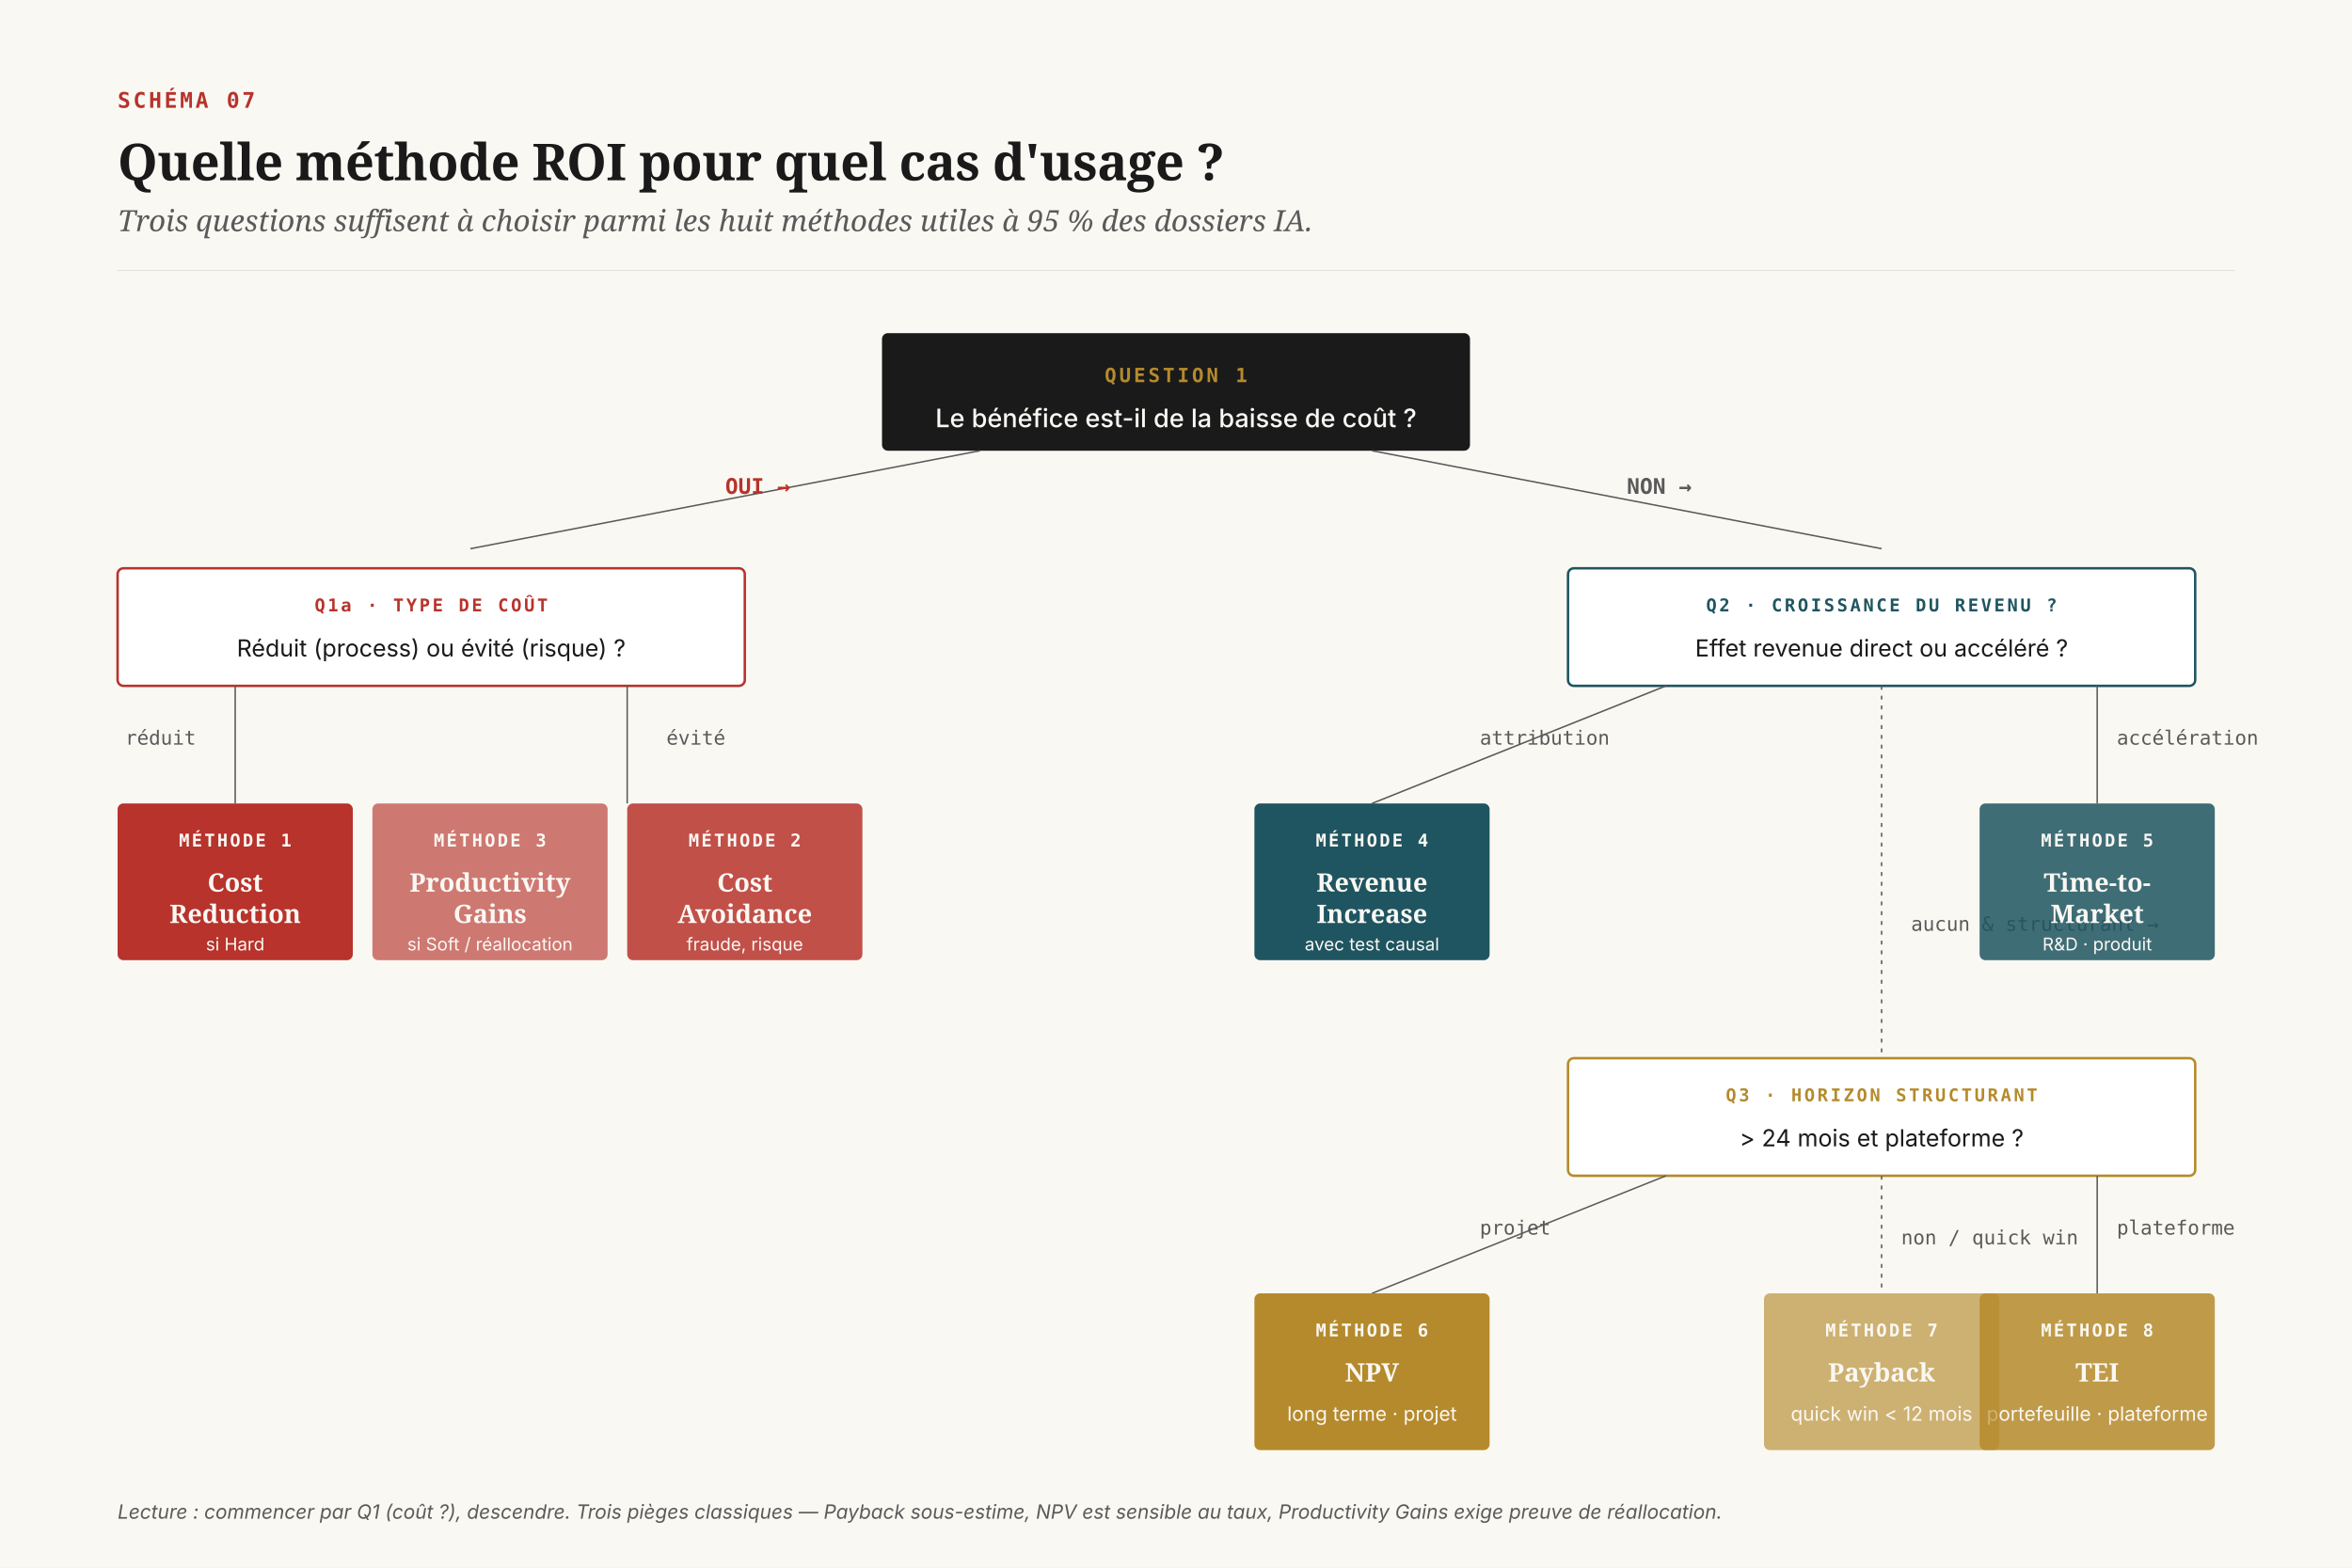
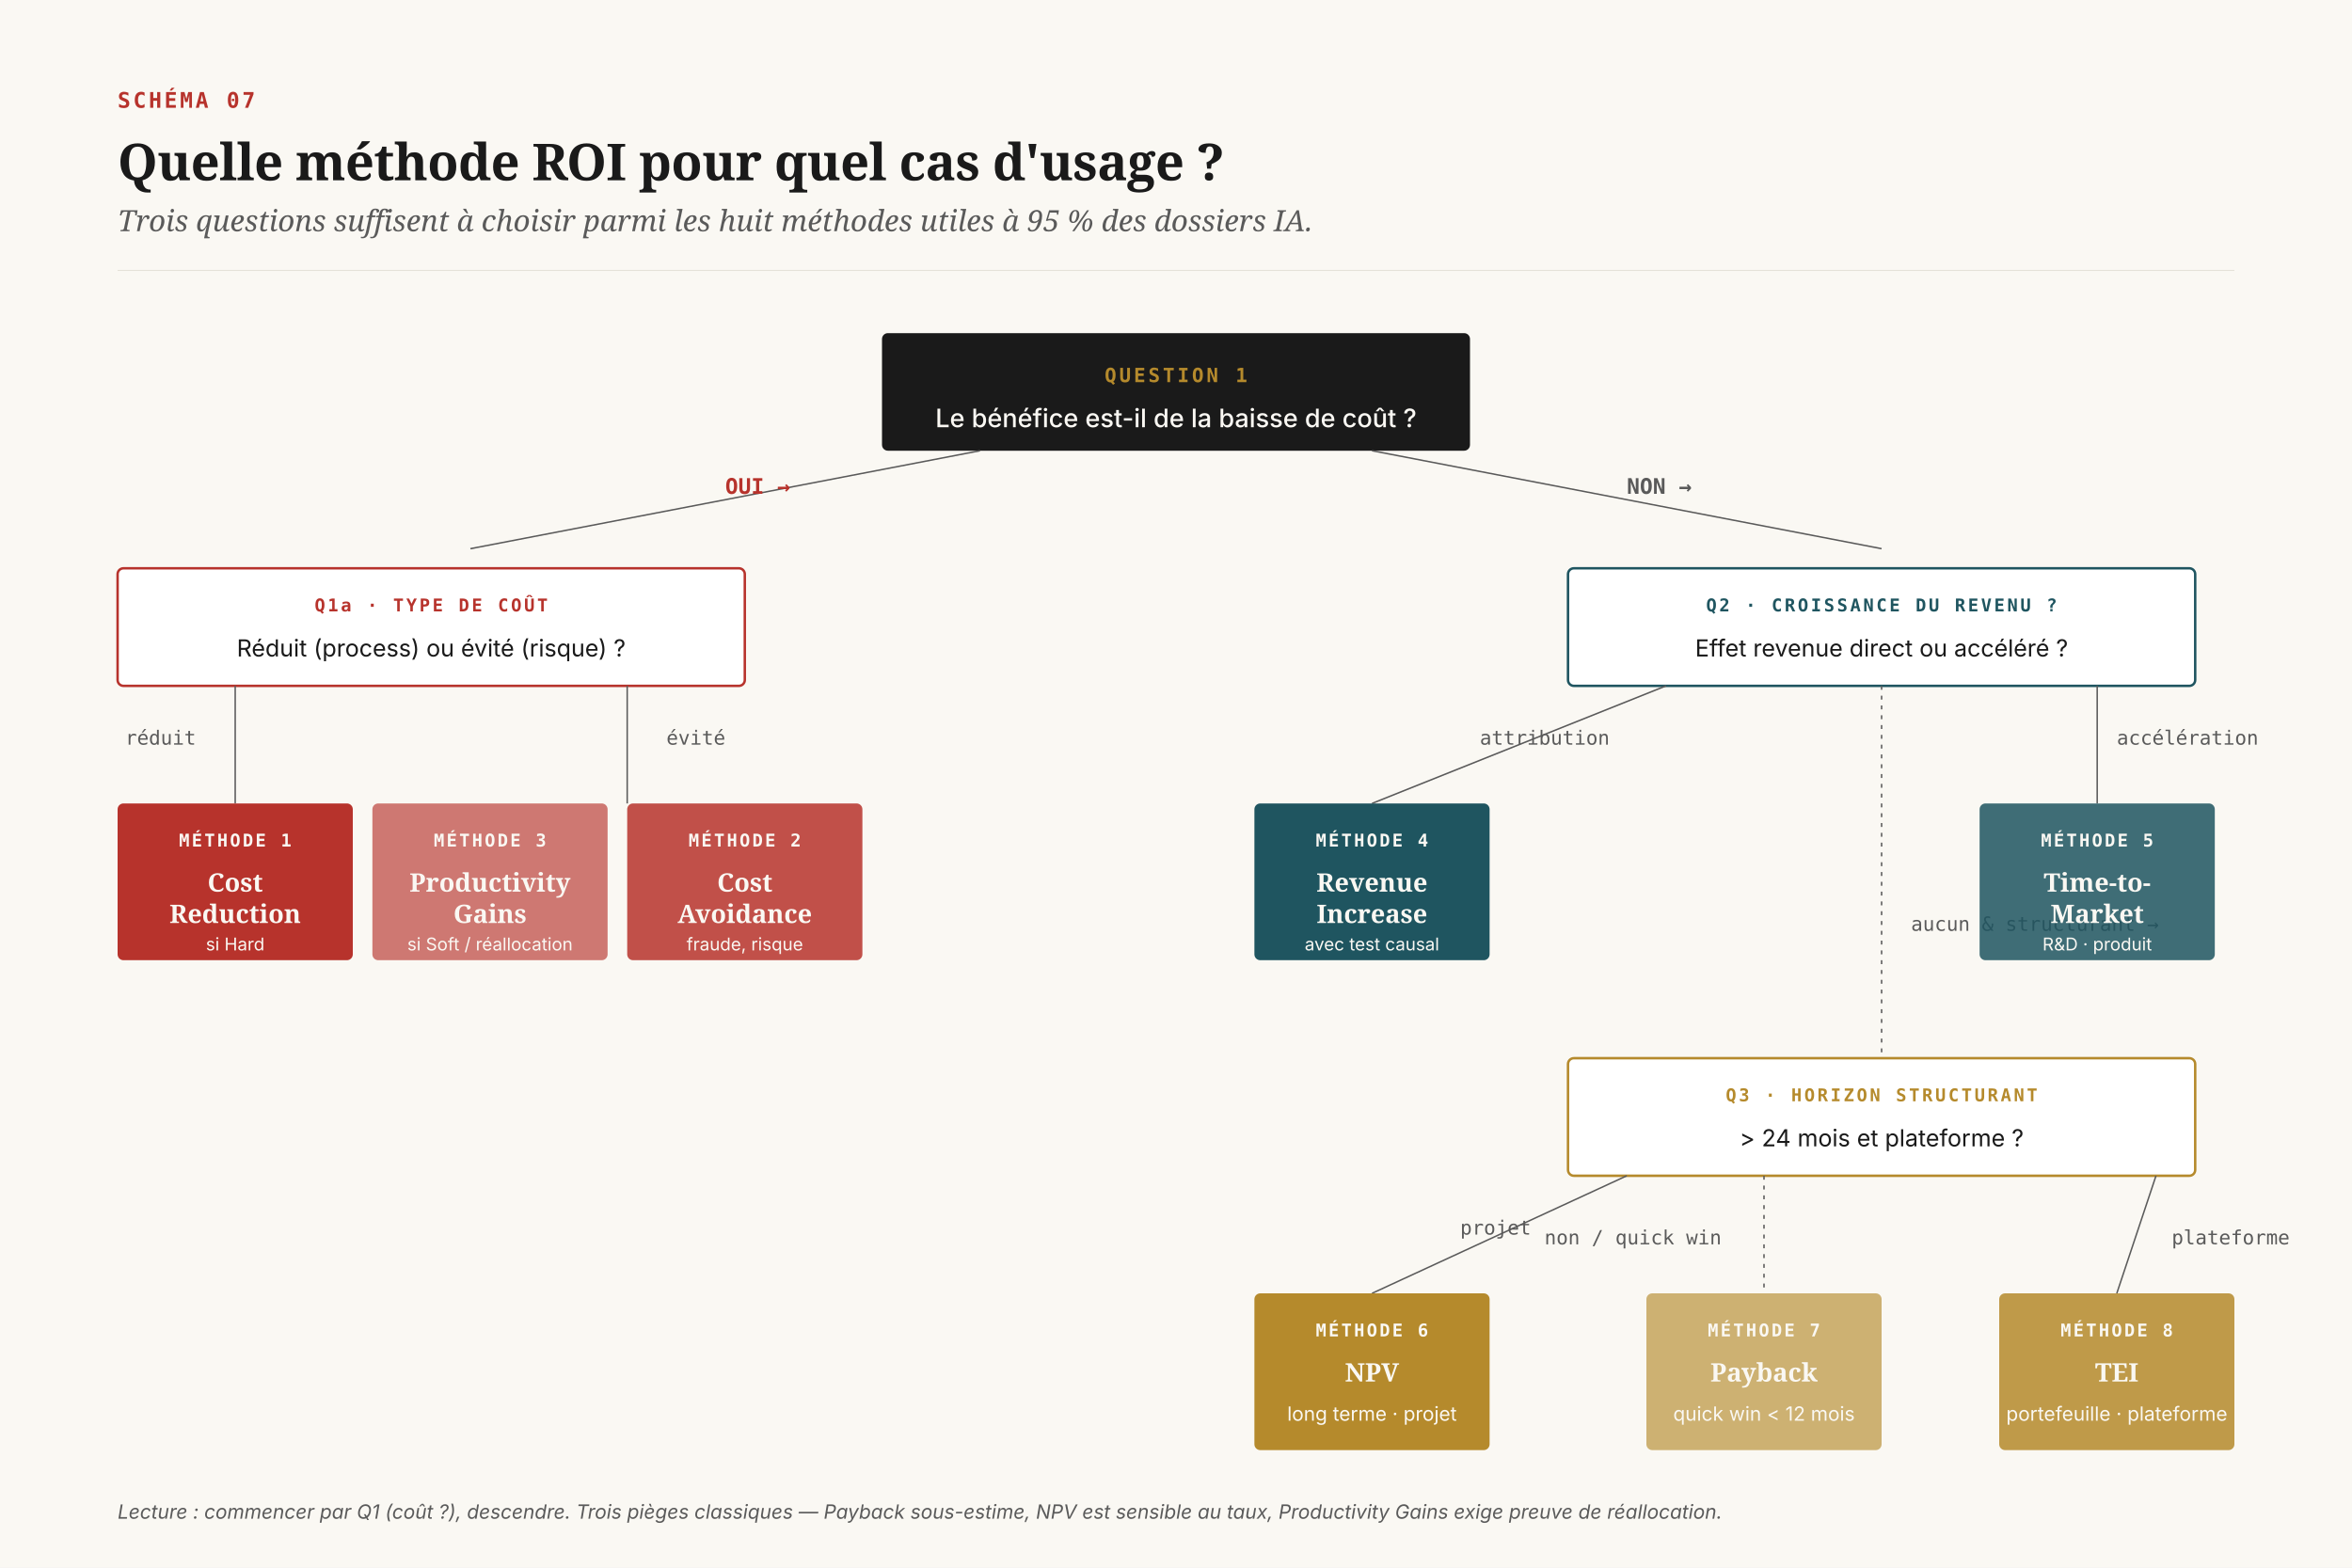
<svg xmlns="http://www.w3.org/2000/svg" viewBox="0 0 1200 800" data-schema-id="schema-07">
  <defs>
    <style>
      .display { font-family: 'Spectral', 'Playfair Display', Georgia, serif; }
      .body    { font-family: 'Inter', 'Helvetica Neue', system-ui, sans-serif; }
      .mono    { font-family: 'JetBrains Mono', 'IBM Plex Mono', monospace; }
    </style>
    <marker id="arrow-tree" viewBox="0 0 10 10" refX="9" refY="5" markerWidth="6" markerHeight="6" orient="auto-start-reverse">
      <path d="M 0 0 L 10 5 L 0 10 z" fill="#5A5A5A" />
    </marker>
  </defs>
  <rect width="1200" height="800" fill="#FAF8F3" />
  <text x="60" y="55" class="mono" font-size="11" font-weight="600" letter-spacing="0.12em" fill="#B7332C">SCHÉMA 07</text>
  <text x="60" y="92" class="display" font-size="26" font-weight="600" letter-spacing="-0.01em" fill="#1A1A1A">Quelle méthode ROI pour quel cas d'usage ?</text>
  <text x="60" y="118" class="display" font-size="15" font-style="italic" fill="#5A5A5A">Trois questions suffisent à choisir parmi les huit méthodes utiles à 95 % des dossiers IA.</text>
  <line x1="60" y1="138" x2="1140" y2="138" stroke="#E5E1D8" stroke-width="0.5" />
  <g class="interactive" data-card="q1" tabindex="0" role="button" aria-label="Question 1">
    <rect x="450" y="170" width="300" height="60" rx="3" fill="#1A1A1A" />
    <text x="600" y="195" class="mono" font-size="10" font-weight="600" letter-spacing="0.14em" fill="#B58A2C" text-anchor="middle">QUESTION 1</text>
    <text x="600" y="218" class="body" font-size="13" font-weight="500" fill="#FAF8F3" text-anchor="middle">Le bénéfice est-il de la baisse de coût ?</text>
  </g>
  <line x1="500" y1="230" x2="240" y2="280" stroke="#5A5A5A" stroke-width="0.75" />
  <text x="370" y="252" class="mono" font-size="11" font-weight="600" fill="#B7332C">OUI →</text>
  <line x1="700" y1="230" x2="960" y2="280" stroke="#5A5A5A" stroke-width="0.75" />
  <text x="830" y="252" class="mono" font-size="11" font-weight="600" fill="#5A5A5A">NON →</text>
  <g class="interactive" data-card="q1a" tabindex="0" role="button" aria-label="Question 1a">
    <rect x="60" y="290" width="320" height="60" rx="3" fill="#FFFFFF" stroke="#B7332C" stroke-width="1.25" />
    <text x="220" y="312" class="mono" font-size="9" font-weight="600" letter-spacing="0.14em" fill="#B7332C" text-anchor="middle">Q1a · TYPE DE COÛT</text>
    <text x="220" y="335" class="body" font-size="12" fill="#1A1A1A" text-anchor="middle">Réduit (process) ou évité (risque) ?</text>
  </g>
  <line x1="120" y1="350" x2="120" y2="410" stroke="#5A5A5A" stroke-width="0.75" />
  <text x="100" y="380" class="mono" font-size="10" fill="#5A5A5A" text-anchor="end">réduit</text>
  <line x1="320" y1="350" x2="320" y2="410" stroke="#5A5A5A" stroke-width="0.75" />
  <text x="340" y="380" class="mono" font-size="10" fill="#5A5A5A" text-anchor="start">évité</text>
  <g class="interactive" data-card="m1-cost-reduction" tabindex="0" role="button" aria-label="Cost Reduction">
    <rect x="60" y="410" width="120" height="80" rx="3" fill="#B7332C" />
    <text x="120" y="432" class="mono" font-size="9" font-weight="600" letter-spacing="0.12em" fill="#FAF8F3" text-anchor="middle">MÉTHODE 1</text>
    <text x="120" y="455" class="display" font-size="13" font-weight="600" fill="#FAF8F3" text-anchor="middle">Cost</text>
    <text x="120" y="471" class="display" font-size="13" font-weight="600" fill="#FAF8F3" text-anchor="middle">Reduction</text>
    <text x="120" y="485" class="body" font-size="9" fill="#FAF8F3" text-anchor="middle">si Hard</text>
  </g>
  <g class="interactive" data-card="m3-productivity" tabindex="0" role="button" aria-label="Productivity Gains">
    <rect x="190" y="410" width="120" height="80" rx="3" fill="#B7332C" opacity="0.65" />
    <text x="250" y="432" class="mono" font-size="9" font-weight="600" letter-spacing="0.12em" fill="#FAF8F3" text-anchor="middle">MÉTHODE 3</text>
    <text x="250" y="455" class="display" font-size="13" font-weight="600" fill="#FAF8F3" text-anchor="middle">Productivity</text>
    <text x="250" y="471" class="display" font-size="13" font-weight="600" fill="#FAF8F3" text-anchor="middle">Gains</text>
    <text x="250" y="485" class="body" font-size="9" fill="#FAF8F3" text-anchor="middle">si Soft / réallocation</text>
  </g>
  <g class="interactive" data-card="m2-cost-avoidance" tabindex="0" role="button" aria-label="Cost Avoidance">
    <rect x="320" y="410" width="120" height="80" rx="3" fill="#B7332C" opacity="0.85" />
    <text x="380" y="432" class="mono" font-size="9" font-weight="600" letter-spacing="0.12em" fill="#FAF8F3" text-anchor="middle">MÉTHODE 2</text>
    <text x="380" y="455" class="display" font-size="13" font-weight="600" fill="#FAF8F3" text-anchor="middle">Cost</text>
    <text x="380" y="471" class="display" font-size="13" font-weight="600" fill="#FAF8F3" text-anchor="middle">Avoidance</text>
    <text x="380" y="485" class="body" font-size="9" fill="#FAF8F3" text-anchor="middle">fraude, risque</text>
  </g>
  <g class="interactive" data-card="q2" tabindex="0" role="button" aria-label="Question 2">
    <rect x="800" y="290" width="320" height="60" rx="3" fill="#FFFFFF" stroke="#1F5560" stroke-width="1.25" />
    <text x="960" y="312" class="mono" font-size="9" font-weight="600" letter-spacing="0.14em" fill="#1F5560" text-anchor="middle">Q2 · CROISSANCE DU REVENU ?</text>
    <text x="960" y="335" class="body" font-size="12" fill="#1A1A1A" text-anchor="middle">Effet revenue direct ou accéléré ?</text>
  </g>
  <line x1="850" y1="350" x2="700" y2="410" stroke="#5A5A5A" stroke-width="0.75" />
  <text x="755" y="380" class="mono" font-size="10" fill="#5A5A5A">attribution</text>
  <line x1="1070" y1="350" x2="1070" y2="410" stroke="#5A5A5A" stroke-width="0.75" />
  <text x="1080" y="380" class="mono" font-size="10" fill="#5A5A5A" text-anchor="start">accélération</text>
  <line x1="960" y1="350" x2="960" y2="540" stroke="#5A5A5A" stroke-width="0.75" stroke-dasharray="2 3" />
  <text x="975" y="475" class="mono" font-size="10" fill="#5A5A5A" text-anchor="start">aucun &amp; structurant →</text>
  <g class="interactive" data-card="m4-revenue-increase" tabindex="0" role="button" aria-label="Revenue Increase">
    <rect x="640" y="410" width="120" height="80" rx="3" fill="#1F5560" />
    <text x="700" y="432" class="mono" font-size="9" font-weight="600" letter-spacing="0.12em" fill="#FAF8F3" text-anchor="middle">MÉTHODE 4</text>
    <text x="700" y="455" class="display" font-size="13" font-weight="600" fill="#FAF8F3" text-anchor="middle">Revenue</text>
    <text x="700" y="471" class="display" font-size="13" font-weight="600" fill="#FAF8F3" text-anchor="middle">Increase</text>
    <text x="700" y="485" class="body" font-size="9" fill="#FAF8F3" text-anchor="middle">avec test causal</text>
  </g>
  <g class="interactive" data-card="m5-time-to-market" tabindex="0" role="button" aria-label="Time-to-Market">
    <rect x="1010" y="410" width="120" height="80" rx="3" fill="#1F5560" opacity="0.85" />
    <text x="1070" y="432" class="mono" font-size="9" font-weight="600" letter-spacing="0.12em" fill="#FAF8F3" text-anchor="middle">MÉTHODE 5</text>
    <text x="1070" y="455" class="display" font-size="13" font-weight="600" fill="#FAF8F3" text-anchor="middle">Time-to-</text>
    <text x="1070" y="471" class="display" font-size="13" font-weight="600" fill="#FAF8F3" text-anchor="middle">Market</text>
    <text x="1070" y="485" class="body" font-size="9" fill="#FAF8F3" text-anchor="middle">R&amp;D · produit</text>
  </g>
  <g class="interactive" data-card="q3" tabindex="0" role="button" aria-label="Question 3">
    <rect x="800" y="540" width="320" height="60" rx="3" fill="#FFFFFF" stroke="#B58A2C" stroke-width="1.25" />
    <text x="960" y="562" class="mono" font-size="9" font-weight="600" letter-spacing="0.14em" fill="#B58A2C" text-anchor="middle">Q3 · HORIZON STRUCTURANT</text>
    <text x="960" y="585" class="body" font-size="12" fill="#1A1A1A" text-anchor="middle">&gt; 24 mois et plateforme ?</text>
  </g>
-   <line x1="850" y1="600" x2="700" y2="660" stroke="#5A5A5A" stroke-width="0.75" />
-   <text x="755" y="630" class="mono" font-size="10" fill="#5A5A5A">projet</text>
-   <line x1="1070" y1="600" x2="1070" y2="660" stroke="#5A5A5A" stroke-width="0.75" />
-   <text x="1080" y="630" class="mono" font-size="10" fill="#5A5A5A" text-anchor="start">plateforme</text>
-   <line x1="960" y1="600" x2="960" y2="660" stroke="#5A5A5A" stroke-width="0.75" stroke-dasharray="2 3" />
-   <text x="970" y="635" class="mono" font-size="10" fill="#5A5A5A" text-anchor="start">non / quick win</text>
+   <line x1="830" y1="600" x2="700" y2="660" stroke="#5A5A5A" stroke-width="0.75" />
+   <text x="745" y="630" class="mono" font-size="10" fill="#5A5A5A">projet</text>
+   <line x1="1100" y1="600" x2="1080" y2="660" stroke="#5A5A5A" stroke-width="0.75" />
+   <text x="1108" y="635" class="mono" font-size="10" fill="#5A5A5A" text-anchor="start">plateforme</text>
+   <line x1="900" y1="600" x2="900" y2="660" stroke="#5A5A5A" stroke-width="0.75" stroke-dasharray="2 3" />
+   <text x="788" y="635" class="mono" font-size="10" fill="#5A5A5A" text-anchor="start">non / quick win</text>
  <g class="interactive" data-card="m6-npv" tabindex="0" role="button" aria-label="NPV">
    <rect x="640" y="660" width="120" height="80" rx="3" fill="#B58A2C" />
    <text x="700" y="682" class="mono" font-size="9" font-weight="600" letter-spacing="0.12em" fill="#FAF8F3" text-anchor="middle">MÉTHODE 6</text>
    <text x="700" y="705" class="display" font-size="13" font-weight="600" fill="#FAF8F3" text-anchor="middle">NPV</text>
    <text x="700" y="725" class="body" font-size="10" fill="#FAF8F3" text-anchor="middle">long terme · projet</text>
  </g>
  <g class="interactive" data-card="m8-tei" tabindex="0" role="button" aria-label="TEI Forrester">
-     <rect x="1010" y="660" width="120" height="80" rx="3" fill="#B58A2C" opacity="0.85" />
-     <text x="1070" y="682" class="mono" font-size="9" font-weight="600" letter-spacing="0.12em" fill="#FAF8F3" text-anchor="middle">MÉTHODE 8</text>
-     <text x="1070" y="705" class="display" font-size="13" font-weight="600" fill="#FAF8F3" text-anchor="middle">TEI</text>
-     <text x="1070" y="725" class="body" font-size="10" fill="#FAF8F3" text-anchor="middle">portefeuille · plateforme</text>
+     <rect x="1020" y="660" width="120" height="80" rx="3" fill="#B58A2C" opacity="0.85" />
+     <text x="1080" y="682" class="mono" font-size="9" font-weight="600" letter-spacing="0.12em" fill="#FAF8F3" text-anchor="middle">MÉTHODE 8</text>
+     <text x="1080" y="705" class="display" font-size="13" font-weight="600" fill="#FAF8F3" text-anchor="middle">TEI</text>
+     <text x="1080" y="725" class="body" font-size="10" fill="#FAF8F3" text-anchor="middle">portefeuille · plateforme</text>
  </g>
  <g class="interactive" data-card="m7-payback" tabindex="0" role="button" aria-label="Payback Period">
-     <rect x="900" y="660" width="120" height="80" rx="3" fill="#B58A2C" opacity="0.65" />
-     <text x="960" y="682" class="mono" font-size="9" font-weight="600" letter-spacing="0.12em" fill="#FAF8F3" text-anchor="middle">MÉTHODE 7</text>
-     <text x="960" y="705" class="display" font-size="13" font-weight="600" fill="#FAF8F3" text-anchor="middle">Payback</text>
-     <text x="960" y="725" class="body" font-size="10" fill="#FAF8F3" text-anchor="middle">quick win &lt; 12 mois</text>
+     <rect x="840" y="660" width="120" height="80" rx="3" fill="#B58A2C" opacity="0.65" />
+     <text x="900" y="682" class="mono" font-size="9" font-weight="600" letter-spacing="0.12em" fill="#FAF8F3" text-anchor="middle">MÉTHODE 7</text>
+     <text x="900" y="705" class="display" font-size="13" font-weight="600" fill="#FAF8F3" text-anchor="middle">Payback</text>
+     <text x="900" y="725" class="body" font-size="10" fill="#FAF8F3" text-anchor="middle">quick win &lt; 12 mois</text>
  </g>
  <text x="60" y="775" class="body" font-size="10" font-style="italic" fill="#5A5A5A">Lecture : commencer par Q1 (coût ?), descendre. Trois pièges classiques — Payback sous-estime, NPV est sensible au taux, Productivity Gains exige preuve de réallocation.</text>
</svg>
